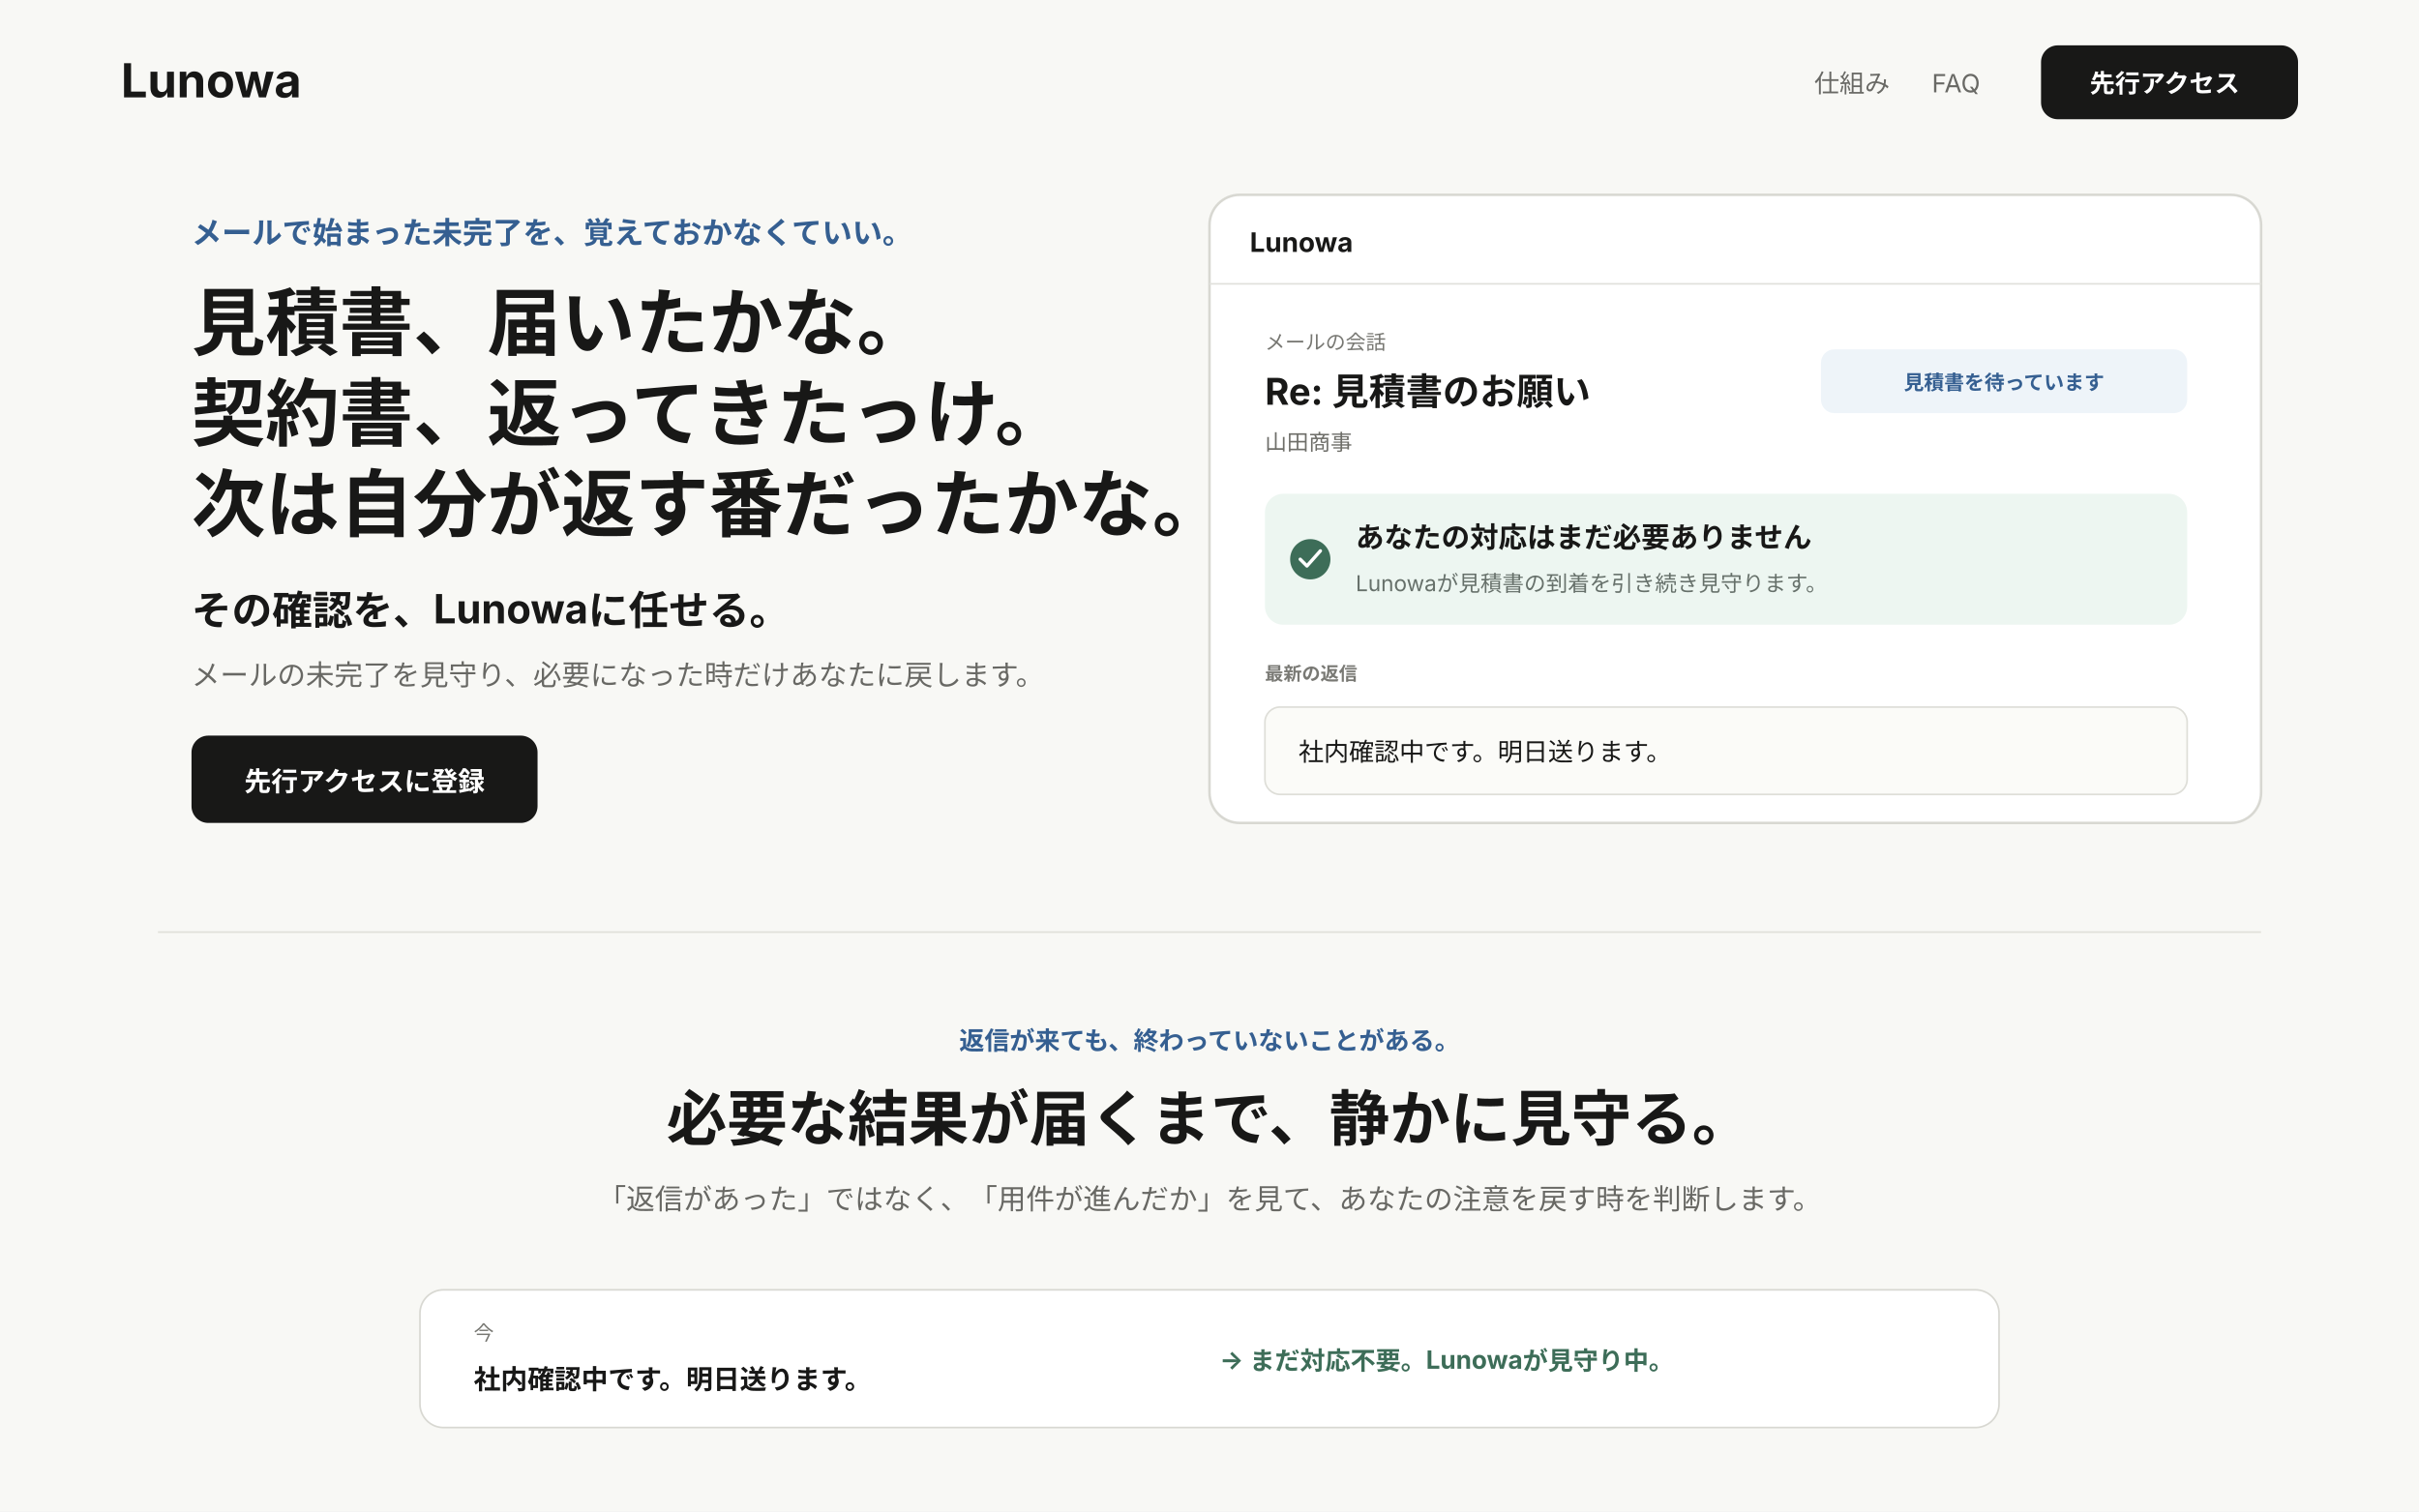
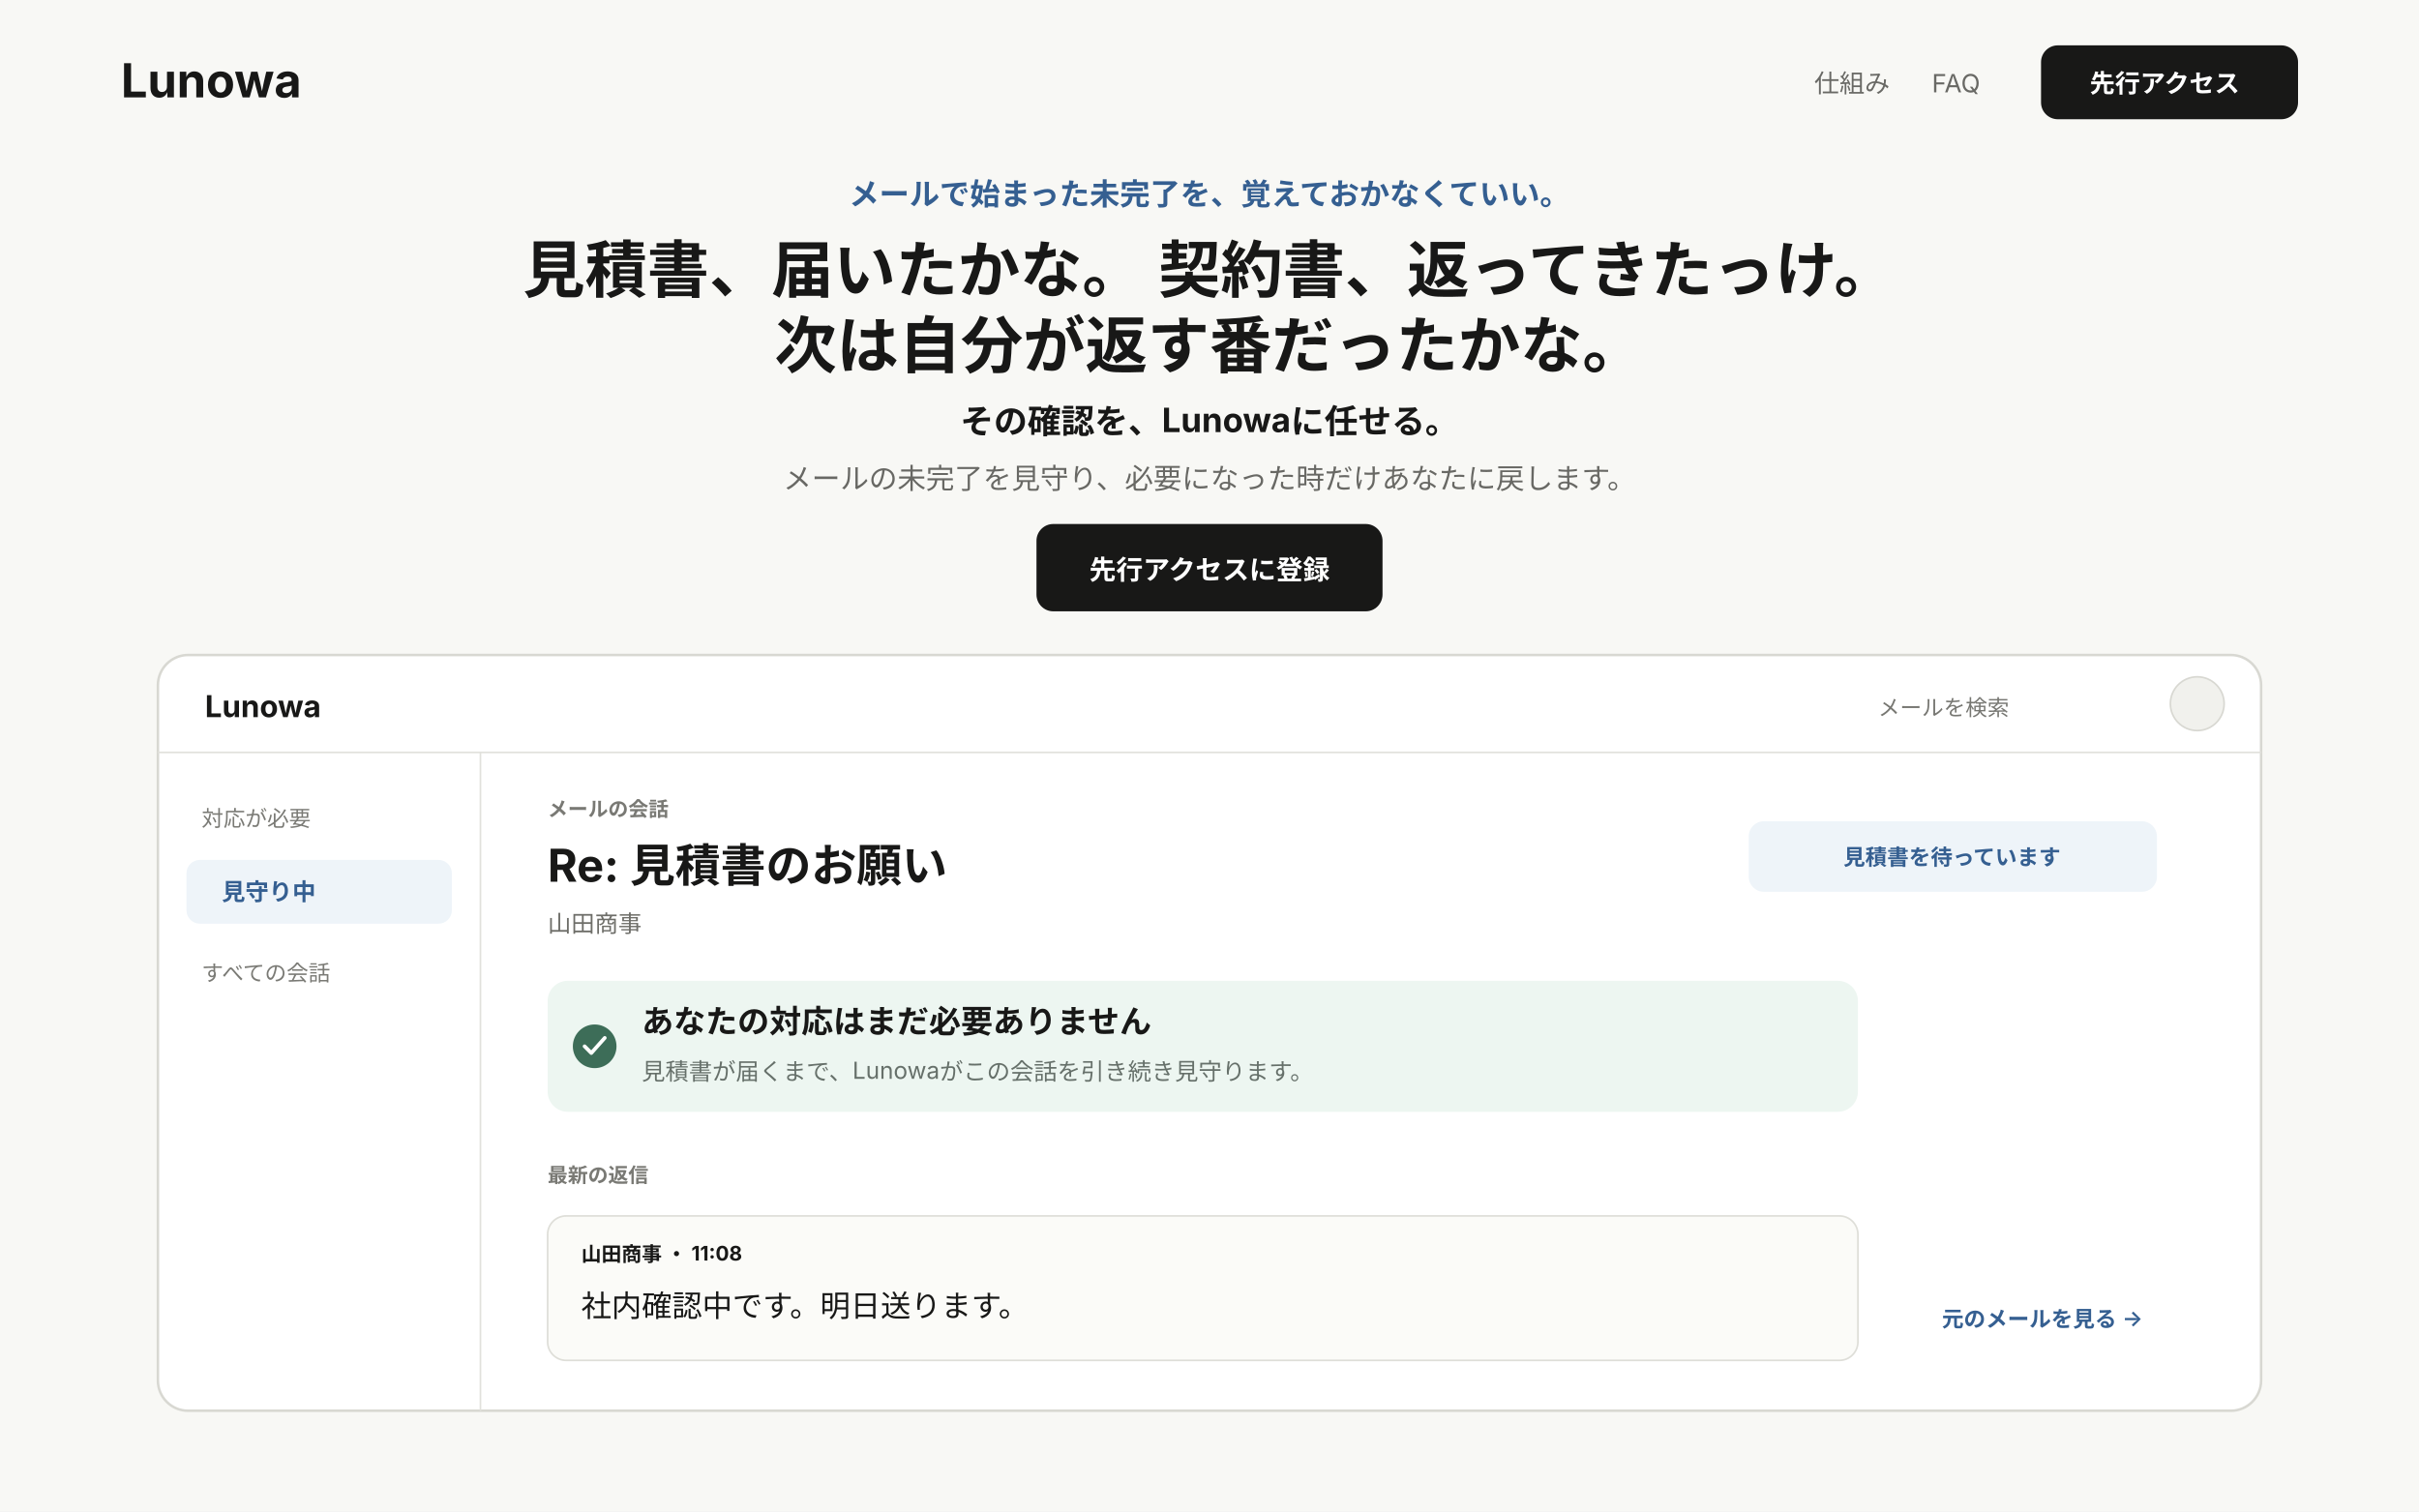
<svg xmlns="http://www.w3.org/2000/svg" width="1440" height="900" viewBox="0 0 1440 900" role="img" aria-labelledby="title desc">
  <rect width="1440" height="900" fill="#F8F8F5" />
  <g font-family="Inter, Noto Sans JP, Hiragino Sans, Yu Gothic, sans-serif" fill="#181817">
    <text x="72" y="58" font-size="28" font-weight="700">Lunowa</text>
    <text x="1080" y="55" font-size="15" fill="#696965">仕組み</text>
    <text x="1150" y="55" font-size="15" fill="#696965">FAQ</text>
    <rect x="1215" y="27" width="153" height="44" rx="10" fill="#181817" />
    <text x="1244" y="55" font-size="15" font-weight="650" fill="#FFFFFF">先行アクセス</text>
-     <text x="114" y="145" font-size="18" font-weight="600" fill="#355F91">メールで始まった未完了を、覚えておかなくていい。</text>
-     <text x="114" y="208" font-size="44" font-weight="750">見積書、届いたかな。</text>
-     <text x="114" y="262" font-size="44" font-weight="750">契約書、返ってきたっけ。</text>
-     <text x="114" y="316" font-size="44" font-weight="750">次は自分が返す番だったかな。</text>
-     <text x="114" y="372" font-size="24" font-weight="700">その確認を、Lunowaに任せる。</text>
-     <text x="114" y="408" font-size="17" fill="#686864">メールの未完了を見守り、必要になった時だけあなたに戻します。</text>
-     <rect x="114" y="438" width="206" height="52" rx="10" fill="#181817" />
-     <text x="217" y="471" text-anchor="middle" font-size="16" font-weight="650" fill="#FFFFFF">先行アクセスに登録</text>
-     <rect x="720" y="116" width="626" height="374" rx="18" fill="#FFFFFF" stroke="#D8D8D2" stroke-width="1.5" />
-     <line x1="720" y1="169" x2="1346" y2="169" stroke="#E1E1DC" />
-     <text x="744" y="150" font-size="16" font-weight="700">Lunowa</text>
-     <text x="753" y="208" font-size="12" fill="#777772">メールの会話</text>
-     <text x="753" y="241" font-size="22" font-weight="720">Re: 見積書のお願い</text>
-     <text x="753" y="268" font-size="13" fill="#6E6E69">山田商事</text>
-     <rect x="1084" y="208" width="218" height="38" rx="8" fill="#EEF4F9" />
-     <text x="1193" y="232" text-anchor="middle" font-size="12" font-weight="650" fill="#355F91">見積書を待っています</text>
-     <rect x="753" y="294" width="549" height="78" rx="11" fill="#EDF6F1" />
-     <circle cx="780" cy="333" r="12" fill="#3D6D58" />
-     <path d="M774 333 l4 4 l8 -9" fill="none" stroke="#FFFFFF" stroke-width="2" stroke-linecap="round" stroke-linejoin="round" />
-     <text x="807" y="326" font-size="17" font-weight="720">あなたの対応はまだ必要ありません</text>
-     <text x="807" y="352" font-size="13" fill="#66706A">Lunowaが見積書の到着を引き続き見守ります。</text>
-     <text x="753" y="405" font-size="11" font-weight="650" fill="#797974">最新の返信</text>
-     <rect x="753" y="421" width="549" height="52" rx="9" fill="#FBFBF8" stroke="#DEDED8" />
-     <text x="773" y="453" font-size="15">社内確認中です。明日送ります。</text>
-     <line x1="94" y1="555" x2="1346" y2="555" stroke="#E0E0DA" />
-     <text x="720" y="625" text-anchor="middle" font-size="15" font-weight="650" fill="#355F91">返信が来ても、終わっていないことがある。</text>
-     <text x="720" y="679" text-anchor="middle" font-size="36" font-weight="740">必要な結果が届くまで、静かに見守る。</text>
-     <text x="720" y="720" text-anchor="middle" font-size="17" fill="#686864">「返信があった」ではなく、「用件が進んだか」を見て、あなたの注意を戻す時を判断します。</text>
-     <rect x="250" y="768" width="940" height="82" rx="14" fill="#FFFFFF" stroke="#D8D8D2" />
-     <text x="282" y="798" font-size="12" fill="#777772">今</text>
-     <text x="282" y="827" font-size="16" font-weight="650">社内確認中です。明日送ります。</text>
-     <text x="726" y="815" font-size="15" font-weight="700" fill="#3D6D58">→ まだ対応不要。Lunowaが見守り中。</text>
+     <text x="720" y="122" text-anchor="middle" font-size="18" font-weight="600" fill="#355F91">メールで始まった未完了を、覚えておかなくていい。</text>
+     <text x="720" y="174" text-anchor="middle" font-size="37" font-weight="750">見積書、届いたかな。 契約書、返ってきたっけ。</text>
+     <text x="720" y="219" text-anchor="middle" font-size="37" font-weight="750">次は自分が返す番だったかな。</text>
+     <text x="720" y="258" text-anchor="middle" font-size="20" font-weight="700">その確認を、Lunowaに任せる。</text>
+     <text x="720" y="291" text-anchor="middle" font-size="17" fill="#686864">メールの未完了を見守り、必要になった時だけあなたに戻します。</text>
+     <rect x="617" y="312" width="206" height="52" rx="10" fill="#181817" />
+     <text x="720" y="345" text-anchor="middle" font-size="16" font-weight="650" fill="#FFFFFF">先行アクセスに登録</text>
+     <rect x="94" y="390" width="1252" height="450" rx="18" fill="#FFFFFF" stroke="#D8D8D2" stroke-width="1.5" />
+     <line x1="94" y1="448" x2="1346" y2="448" stroke="#E1E1DC" />
+     <text x="122" y="427" font-size="18" font-weight="700">Lunowa</text>
+     <text x="1118" y="426" font-size="13" fill="#777772">メールを検索</text>
+     <circle cx="1308" cy="419" r="16" fill="#F1F1ED" stroke="#D8D8D2" />
+     <line x1="286" y1="448" x2="286" y2="840" stroke="#E1E1DC" />
+     <text x="120" y="492" font-size="13" fill="#7A7A75">対応が必要</text>
+     <rect x="111" y="512" width="158" height="38" rx="8" fill="#EEF4F9" />
+     <text x="132" y="536" font-size="14" font-weight="650" fill="#355F91">見守り中</text>
+     <text x="120" y="584" font-size="13" fill="#7A7A75">すべての会話</text>
+     <text x="326" y="486" font-size="12" font-weight="650" fill="#797974">メールの会話</text>
+     <text x="326" y="525" font-size="27" font-weight="720">Re: 見積書のお願い</text>
+     <text x="326" y="555" font-size="14" fill="#6E6E69">山田商事</text>
+     <rect x="1041" y="489" width="243" height="42" rx="9" fill="#EEF4F9" />
+     <text x="1162" y="515" text-anchor="middle" font-size="13" font-weight="650" fill="#355F91">見積書を待っています</text>
+     <rect x="326" y="584" width="780" height="78" rx="12" fill="#EDF6F1" />
+     <circle cx="354" cy="623" r="13" fill="#3D6D58" />
+     <path d="M348 623 l4 4 l8 -9" fill="none" stroke="#FFFFFF" stroke-width="2.2" stroke-linecap="round" stroke-linejoin="round" />
+     <text x="382" y="615" font-size="19" font-weight="720">あなたの対応はまだ必要ありません</text>
+     <text x="382" y="643" font-size="14" fill="#66706A">見積書が届くまで、Lunowaがこの会話を引き続き見守ります。</text>
+     <text x="326" y="704" font-size="12" font-weight="650" fill="#797974">最新の返信</text>
+     <rect x="326" y="724" width="780" height="86" rx="11" fill="#FBFBF8" stroke="#DEDED8" />
+     <text x="346" y="751" font-size="12" font-weight="650">山田商事 ・ 11:08</text>
+     <text x="346" y="784" font-size="18">社内確認中です。明日送ります。</text>
+     <text x="1156" y="790" font-size="13" font-weight="600" fill="#355F91">元のメールを見る →</text>
  </g>
</svg>
